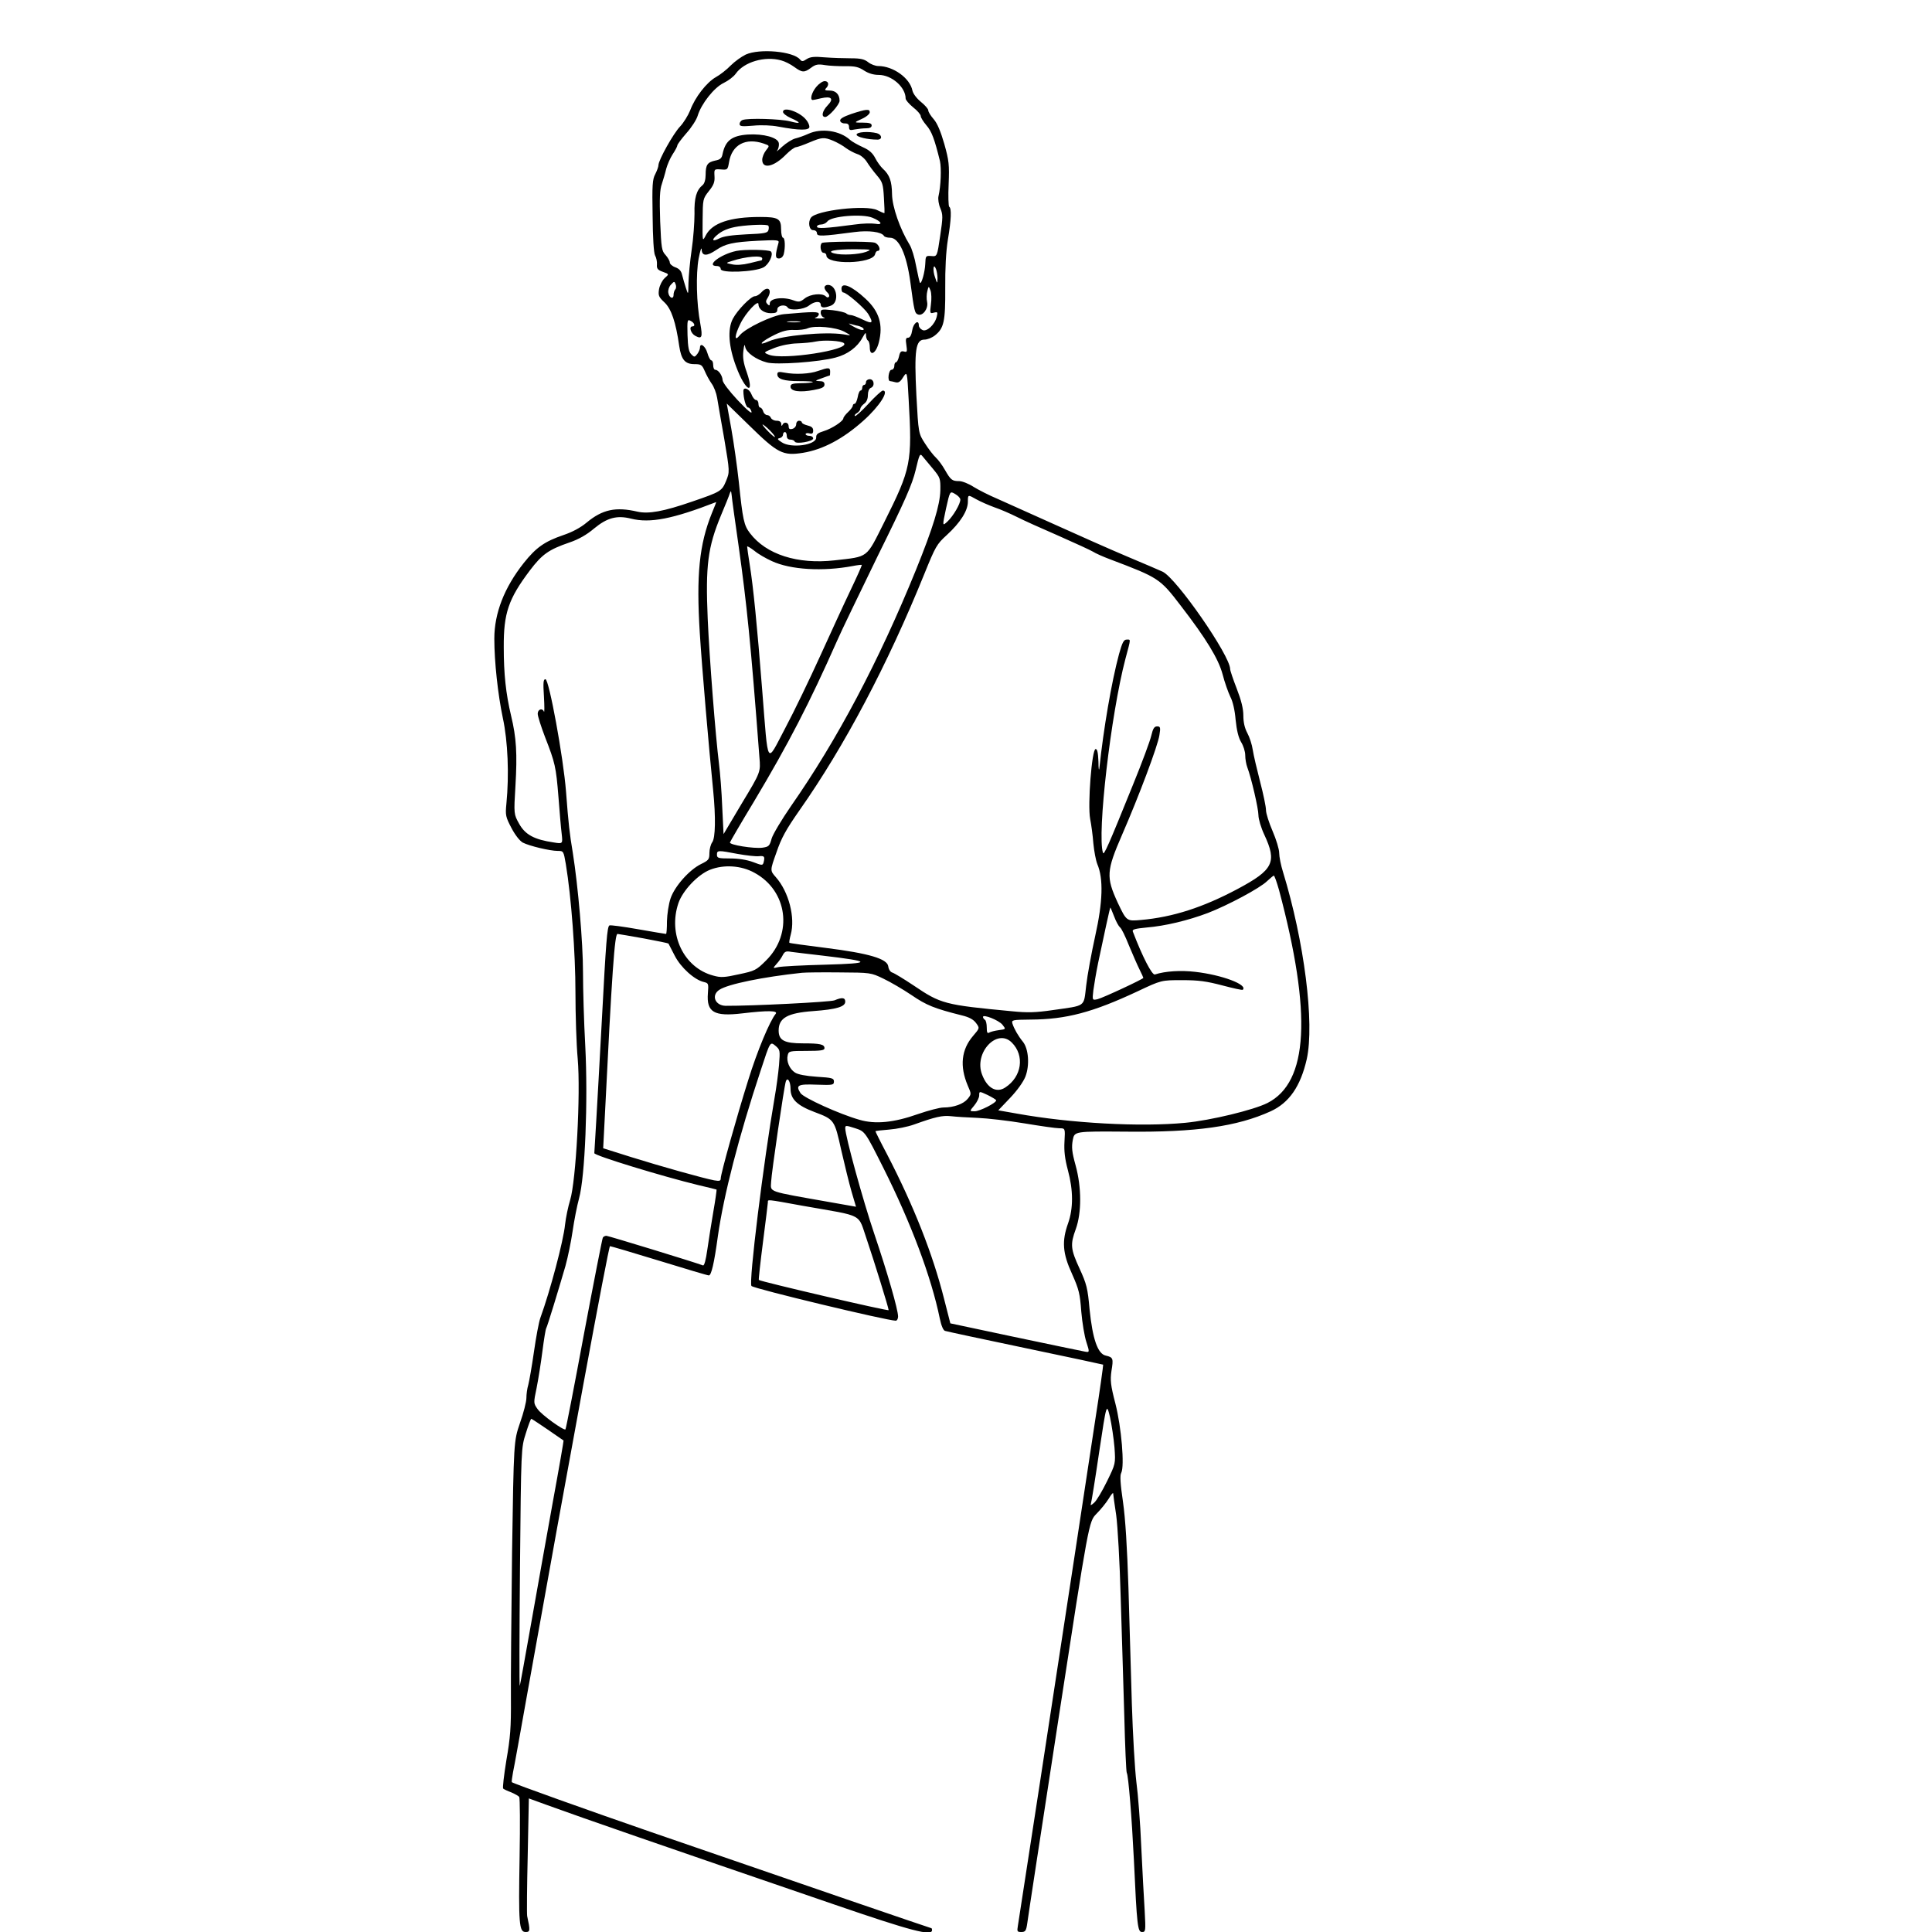
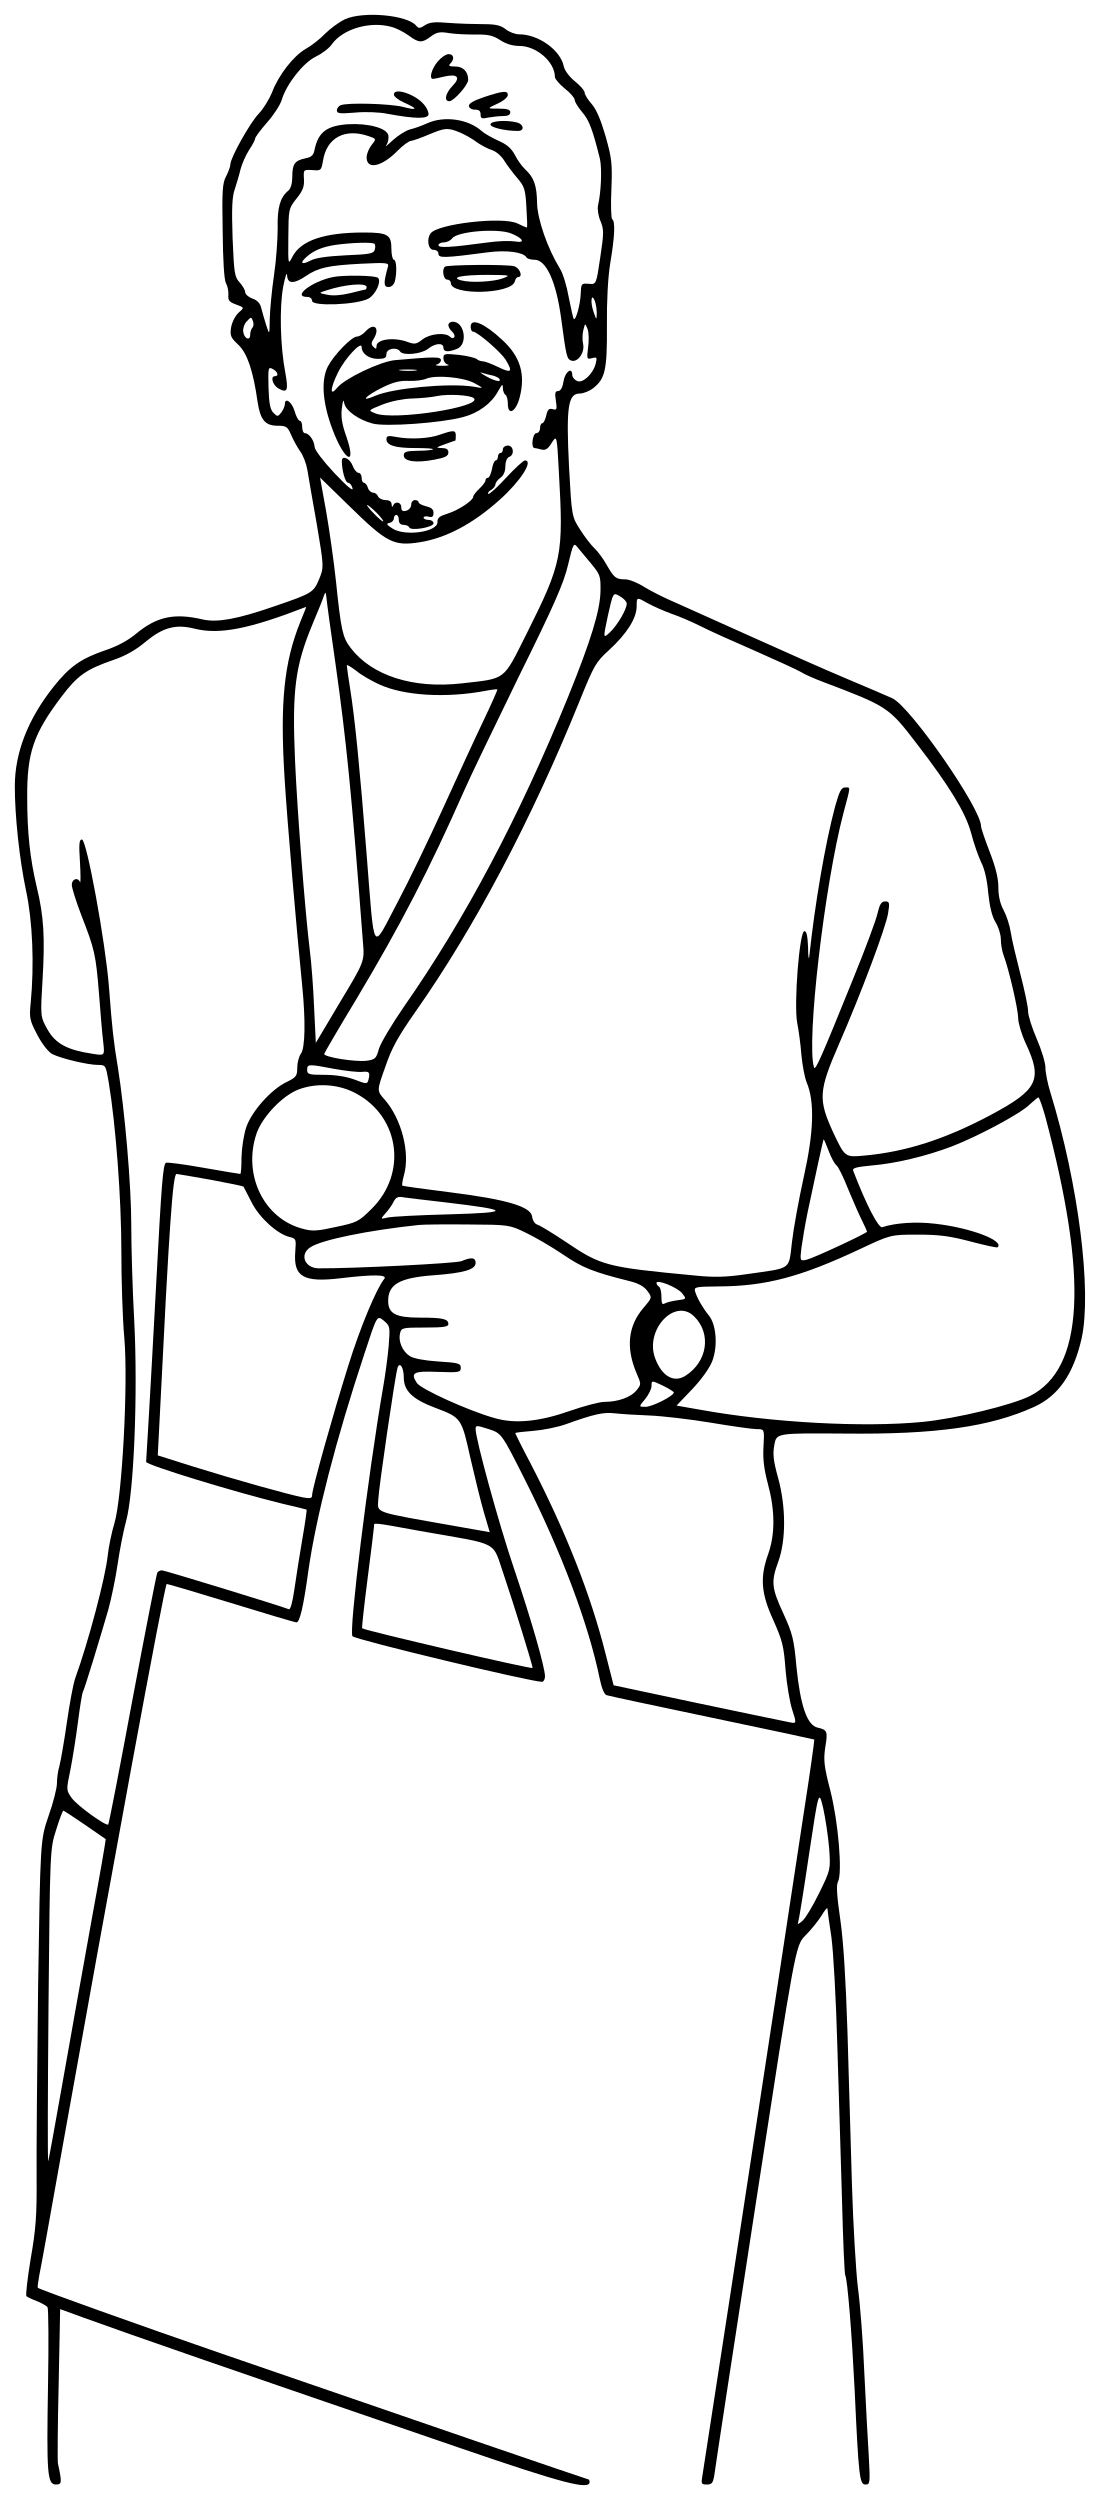
- <svg xmlns="http://www.w3.org/2000/svg" viewBox="0 0 1024 1024" role="img" aria-labelledby="t">
+ <svg xmlns="http://www.w3.org/2000/svg" viewBox="256.02 21.15 443.98 1009.1" role="img" aria-labelledby="t">
  <g transform="translate(0,1024) scale(0.1,-0.1)" fill="currentColor" stroke="none">
    <path d="M3953 9951 c-23 -11 -59 -37 -80 -58 -21 -22 -57 -50 -79 -62 -49 -28 -110 -106 -136 -176 -11 -27 -35 -66 -53 -85 -36 -37 -115 -179 -115 -205 0 -9 -8 -30 -17 -48 -15 -27 -17 -59 -14 -221 1 -117 6 -197 13 -210 7 -12 11 -33 10 -48 -2 -22 4 -29 32 -39 33 -12 33 -12 9 -33 -13 -12 -26 -37 -30 -59 -5 -33 -2 -41 29 -70 36 -34 60 -104 78 -231 11 -73 31 -96 81 -96 35 0 40 -4 54 -36 8 -19 24 -49 36 -66 13 -17 26 -52 30 -77 4 -25 21 -124 38 -219 29 -173 29 -173 9 -222 -22 -53 -29 -57 -178 -108 -153 -53 -232 -67 -291 -54 -115 27 -186 12 -270 -58 -31 -26 -75 -50 -123 -66 -99 -34 -144 -65 -210 -148 -103 -130 -156 -266 -156 -401 0 -123 19 -296 45 -420 27 -124 34 -302 19 -455 -6 -61 -4 -70 27 -129 20 -38 44 -68 60 -77 35 -18 144 -44 185 -44 31 0 31 -1 43 -70 29 -175 51 -472 51 -680 0 -118 5 -277 12 -352 16 -184 -9 -646 -40 -748 -11 -36 -23 -94 -27 -130 -9 -89 -79 -352 -131 -495 -8 -22 -23 -103 -34 -180 -11 -77 -25 -156 -30 -175 -6 -19 -10 -51 -10 -70 0 -19 -15 -79 -34 -132 -33 -97 -33 -97 -42 -690 -4 -326 -7 -674 -6 -773 1 -150 -3 -204 -24 -324 -13 -80 -21 -148 -17 -151 5 -4 24 -13 43 -20 19 -8 38 -19 42 -24 4 -6 5 -148 2 -316 -6 -358 -3 -400 32 -400 24 0 25 7 8 85 -2 11 -1 156 3 321 l6 302 96 -35 c207 -75 585 -206 1522 -527 413 -142 519 -169 519 -136 0 6 -2 10 -3 10 -4 0 -722 246 -1487 510 -327 113 -730 257 -737 264 -2 1 1 25 6 52 6 27 40 216 76 419 215 1203 429 2364 438 2370 1 1 117 -33 257 -76 140 -43 260 -79 267 -79 13 0 28 62 48 209 31 217 111 528 227 878 50 153 50 153 77 131 26 -22 26 -24 20 -103 -4 -44 -14 -120 -23 -170 -59 -342 -139 -986 -123 -1001 15 -15 720 -184 765 -184 6 0 12 10 12 22 0 37 -57 234 -126 438 -60 177 -154 519 -154 560 0 16 3 16 53 0 52 -17 52 -17 149 -210 146 -291 254 -578 299 -798 8 -39 19 -64 28 -66 9 -3 200 -44 425 -91 226 -47 411 -87 413 -88 1 -2 -17 -134 -42 -293 -24 -159 -74 -485 -110 -724 -107 -704 -294 -1922 -300 -1957 -5 -30 -4 -33 18 -33 22 0 26 6 32 48 3 26 78 515 166 1087 160 1040 160 1040 200 1081 23 23 52 59 65 80 13 22 24 35 24 29 0 -5 7 -57 16 -115 8 -58 19 -255 24 -440 6 -184 14 -466 19 -626 4 -160 10 -295 13 -300 9 -14 27 -241 38 -464 16 -350 20 -380 43 -380 19 0 20 4 14 113 -4 61 -12 213 -18 337 -5 124 -17 279 -26 345 -8 66 -19 253 -24 415 -5 162 -13 439 -18 615 -7 214 -16 365 -29 455 -14 96 -17 141 -9 154 18 36 1 240 -31 366 -26 100 -28 124 -21 174 11 66 9 72 -30 81 -43 9 -70 88 -86 245 -10 113 -16 135 -53 216 -48 104 -50 128 -20 210 31 86 31 220 -1 337 -20 72 -22 97 -15 135 9 46 9 46 284 44 368 -4 587 27 765 108 98 45 158 132 191 276 42 191 -13 625 -126 993 -11 35 -20 80 -20 100 0 20 -16 72 -35 116 -19 44 -35 94 -35 111 0 18 -14 85 -31 150 -17 66 -35 142 -39 169 -4 28 -17 68 -29 90 -14 26 -21 57 -21 92 0 37 -11 81 -35 143 -19 49 -35 96 -35 104 0 71 -284 481 -358 516 -15 7 -99 43 -187 80 -88 37 -261 114 -385 170 -124 56 -260 117 -303 136 -43 18 -100 47 -126 63 -26 17 -61 31 -77 31 -38 0 -45 6 -76 60 -14 25 -36 54 -48 65 -12 11 -38 44 -57 74 -35 54 -35 54 -46 256 -12 240 -4 295 43 295 15 0 40 10 55 22 48 38 56 73 55 251 -1 103 4 196 14 257 18 107 20 166 7 174 -4 3 -6 57 -3 120 4 103 2 124 -23 213 -19 66 -37 109 -56 131 -16 18 -29 39 -29 47 0 8 -18 28 -39 45 -23 19 -41 43 -45 60 -13 66 -102 130 -181 130 -15 0 -39 9 -53 20 -20 16 -40 21 -91 21 -37 0 -99 2 -139 5 -56 5 -77 3 -96 -9 -21 -14 -26 -14 -36 -2 -36 43 -213 59 -287 26z m187 -31 c20 -5 51 -21 70 -35 41 -30 53 -31 89 -4 24 18 37 20 73 14 23 -4 72 -6 108 -6 52 1 71 -4 100 -23 23 -15 50 -23 77 -23 69 0 143 -65 143 -125 0 -8 18 -29 40 -47 22 -17 40 -38 40 -46 0 -8 14 -30 30 -49 28 -32 43 -72 72 -190 8 -38 5 -131 -8 -187 -3 -14 1 -42 10 -63 14 -34 14 -47 -1 -147 -16 -109 -16 -109 -47 -106 -30 2 -30 1 -32 -43 -2 -43 -20 -107 -28 -99 -2 2 -11 41 -20 87 -8 46 -24 98 -35 115 -51 83 -92 201 -93 267 -1 70 -13 103 -48 135 -12 11 -31 37 -41 57 -14 27 -32 43 -66 58 -26 12 -57 29 -68 39 -54 49 -152 63 -220 32 -22 -10 -53 -21 -70 -25 -16 -4 -48 -24 -70 -44 -21 -20 -33 -29 -26 -20 7 9 11 27 9 39 -4 30 -81 51 -164 46 -85 -6 -119 -32 -134 -102 -4 -23 -12 -31 -39 -36 -41 -9 -51 -22 -51 -75 0 -25 -6 -47 -16 -55 -33 -27 -45 -68 -43 -152 0 -45 -6 -131 -15 -191 -9 -60 -16 -139 -17 -175 -1 -66 -1 -66 -14 -26 -7 22 -16 53 -20 69 -4 19 -15 32 -35 39 -17 6 -30 18 -30 26 0 8 -10 25 -22 39 -21 22 -23 36 -29 180 -4 120 -2 167 9 197 7 22 18 58 23 80 6 22 21 57 34 77 14 21 25 42 25 47 0 6 22 35 48 65 27 30 54 72 60 93 19 63 87 149 137 173 25 12 54 34 65 50 44 62 154 94 240 70z m276 -426 c21 -9 52 -26 68 -39 17 -12 45 -27 61 -32 17 -5 39 -24 50 -42 11 -18 35 -50 53 -71 29 -34 33 -45 37 -119 3 -45 4 -81 2 -81 -2 0 -19 7 -37 16 -58 30 -326 -1 -352 -40 -17 -24 -9 -66 12 -66 12 0 20 -7 20 -16 0 -18 25 -17 199 6 75 10 143 1 156 -20 3 -6 18 -10 33 -10 47 0 87 -88 107 -235 21 -157 23 -165 41 -172 25 -9 55 31 48 66 -4 17 -3 43 1 58 7 28 7 28 17 3 5 -14 6 -47 2 -74 -6 -47 -5 -49 16 -43 19 5 21 3 15 -21 -10 -43 -54 -83 -76 -71 -11 5 -19 16 -19 24 0 34 -29 13 -35 -25 -4 -26 -12 -40 -22 -40 -12 0 -14 -8 -9 -39 5 -35 4 -39 -13 -34 -15 4 -21 -2 -26 -26 -4 -17 -11 -31 -16 -31 -5 0 -9 -9 -9 -20 0 -11 -7 -20 -15 -20 -15 0 -23 -60 -7 -60 4 0 16 -3 28 -6 16 -4 26 2 41 27 21 32 21 32 29 -117 19 -336 14 -365 -130 -653 -97 -193 -80 -180 -263 -201 -196 -22 -362 31 -448 144 -32 42 -38 69 -59 271 -9 83 -27 210 -40 283 l-24 133 117 -114 c153 -150 180 -164 287 -147 105 17 213 74 321 171 84 75 138 159 102 159 -6 0 -41 -32 -76 -70 -36 -39 -68 -68 -72 -65 -3 4 2 11 12 16 9 6 17 16 17 22 0 7 9 19 20 27 13 9 20 26 20 46 0 19 6 34 15 38 23 8 19 46 -5 46 -11 0 -20 -7 -20 -15 0 -8 -4 -15 -10 -15 -5 0 -10 -7 -10 -15 0 -8 -4 -15 -9 -15 -5 0 -12 -16 -15 -35 -4 -19 -11 -35 -16 -35 -6 0 -10 -5 -10 -10 0 -6 -11 -21 -25 -34 -14 -13 -25 -28 -25 -33 0 -15 -61 -55 -104 -68 -32 -10 -41 -17 -40 -34 1 -40 -133 -59 -183 -25 -23 15 -25 19 -10 22 9 2 17 10 17 18 0 8 5 14 10 14 6 0 10 -9 10 -20 0 -13 7 -20 19 -20 11 0 21 -5 23 -10 5 -16 98 0 98 16 0 8 -9 14 -20 14 -11 0 -20 4 -20 9 0 5 9 7 20 4 15 -4 20 0 20 15 0 15 -9 22 -30 27 -16 4 -30 11 -30 16 0 5 -7 9 -15 9 -8 0 -15 -8 -15 -19 0 -10 -9 -21 -20 -24 -15 -4 -20 0 -20 14 0 21 -25 26 -33 7 -3 -8 -6 -6 -6 5 -1 11 -9 17 -25 17 -13 0 -26 7 -30 15 -3 8 -12 15 -20 15 -8 0 -18 9 -21 20 -3 11 -11 20 -16 20 -5 0 -9 9 -9 20 0 11 -6 20 -13 20 -7 0 -18 14 -24 30 -11 29 -43 42 -43 18 0 -39 14 -88 25 -88 7 0 15 -10 18 -22 4 -15 -22 7 -74 62 -44 47 -79 93 -79 105 -1 24 -22 55 -39 55 -6 0 -11 11 -11 25 0 14 -4 25 -10 25 -5 0 -15 18 -21 40 -11 37 -39 56 -39 27 0 -7 -6 -22 -14 -33 -14 -18 -16 -18 -32 -2 -13 13 -18 37 -20 102 -2 81 -1 85 17 75 20 -10 26 -29 9 -29 -20 0 -9 -37 15 -50 35 -19 40 -8 27 63 -21 109 -24 265 -9 347 8 41 15 63 16 48 1 -36 27 -37 77 -3 49 33 88 42 222 49 104 5 113 4 108 -12 -18 -65 -18 -82 2 -82 12 0 22 9 26 23 9 35 7 87 -4 87 -5 0 -10 20 -10 45 0 56 -15 65 -111 65 -160 0 -254 -32 -288 -97 -18 -35 -18 -35 -17 79 1 113 1 114 33 155 26 32 32 49 30 79 -2 38 -2 38 34 36 35 -3 36 -2 43 38 15 93 88 132 184 99 32 -11 32 -11 12 -36 -11 -14 -20 -36 -20 -50 0 -51 62 -38 126 28 21 21 45 39 54 39 8 1 40 12 70 25 67 28 77 29 126 9z m208 -408 c49 -20 58 -40 15 -32 -19 3 -68 2 -109 -4 -156 -21 -200 -23 -200 -11 0 6 10 11 21 11 12 0 27 7 34 16 20 29 186 42 239 20z m-552 -42 c3 -3 4 -13 1 -23 -4 -16 -19 -19 -117 -23 -76 -4 -122 -10 -144 -22 -35 -18 -43 -9 -14 16 29 26 64 40 116 48 64 9 151 12 158 4z m897 -279 c-1 -30 -1 -30 -13 5 -14 38 -9 80 5 44 4 -10 8 -32 8 -49z m-1390 -59 c-5 -6 -9 -18 -9 -29 0 -26 -24 -16 -28 12 -2 13 4 32 14 42 17 19 19 19 25 2 4 -10 3 -22 -2 -27z m501 -747 c17 -17 29 -33 27 -35 -2 -2 -19 12 -37 31 -19 19 -31 35 -28 35 4 0 21 -14 38 -31z m865 -204 c38 -46 40 -51 39 -114 -2 -78 -38 -196 -129 -421 -198 -487 -418 -902 -663 -1253 -49 -71 -95 -148 -102 -171 -11 -40 -15 -44 -49 -49 -46 -6 -177 15 -172 28 2 6 59 104 128 218 183 306 296 526 438 847 20 47 118 249 216 451 147 297 184 382 202 457 20 85 23 91 37 73 8 -10 33 -40 55 -66z m-1030 -410 c43 -306 64 -511 110 -1118 7 -79 7 -79 -92 -243 l-98 -165 -7 143 c-3 79 -11 181 -17 228 -19 153 -51 564 -60 770 -12 283 0 379 71 550 22 52 43 104 46 115 6 16 7 15 10 -10 1 -16 18 -138 37 -270z m1175 247 c0 -23 -37 -86 -67 -115 -29 -27 -29 -27 -9 67 21 94 21 94 48 78 16 -9 28 -22 28 -30z m181 -41 c30 -10 83 -33 117 -50 35 -18 135 -63 223 -101 88 -39 169 -76 182 -84 12 -8 54 -27 92 -41 256 -97 263 -101 373 -245 135 -175 200 -282 222 -364 11 -43 30 -96 41 -119 13 -24 24 -72 28 -122 6 -57 15 -94 29 -118 12 -19 22 -50 22 -70 0 -20 5 -48 11 -64 21 -55 59 -219 59 -254 0 -20 14 -67 31 -103 68 -146 49 -186 -142 -288 -184 -98 -343 -149 -511 -164 -77 -7 -77 -7 -124 92 -62 135 -60 168 23 359 89 204 190 473 198 528 7 42 5 47 -12 47 -15 0 -22 -11 -31 -49 -6 -27 -49 -143 -96 -258 -133 -329 -155 -378 -160 -363 -32 99 42 736 119 1028 30 112 29 102 6 102 -15 0 -23 -16 -40 -77 -40 -149 -82 -396 -104 -603 -2 -19 -5 -5 -5 33 -2 48 -6 67 -15 67 -20 0 -43 -296 -29 -370 6 -30 14 -89 17 -130 4 -41 13 -90 21 -110 33 -77 29 -201 -11 -380 -20 -91 -42 -210 -48 -264 -14 -116 2 -104 -179 -130 -89 -13 -134 -14 -213 -6 -360 34 -378 39 -523 137 -51 34 -102 65 -112 68 -11 3 -20 17 -22 33 -5 40 -101 69 -332 98 -104 13 -191 25 -192 27 -2 2 1 21 7 43 25 90 -10 227 -79 305 -31 35 -31 35 3 130 26 77 51 122 123 225 237 337 467 772 662 1254 58 143 65 156 118 204 72 66 112 129 112 177 0 38 0 38 44 13 23 -13 67 -32 97 -43z m-1498 -31 c-67 -166 -83 -328 -64 -635 11 -177 49 -619 71 -835 14 -142 12 -251 -5 -274 -8 -11 -15 -37 -15 -57 0 -34 -4 -39 -45 -59 -61 -30 -139 -117 -161 -182 -10 -30 -18 -83 -19 -120 0 -38 -2 -68 -5 -68 -3 0 -70 11 -149 25 -79 14 -147 23 -151 20 -12 -7 -18 -85 -40 -500 -11 -209 -25 -452 -30 -540 -5 -88 -10 -163 -10 -167 0 -13 361 -123 550 -169 52 -12 96 -23 98 -24 1 -1 -6 -54 -17 -116 -11 -63 -25 -154 -32 -202 -8 -56 -16 -86 -23 -84 -41 16 -502 157 -512 157 -7 0 -16 -4 -19 -10 -3 -5 -48 -235 -100 -511 -51 -275 -95 -502 -98 -505 -8 -8 -127 77 -148 108 -21 30 -22 31 -5 111 9 45 23 133 31 196 8 62 17 117 20 121 6 9 68 213 102 330 13 47 30 130 38 185 8 55 23 133 34 173 32 115 48 518 33 809 -7 126 -12 301 -12 390 0 158 -26 456 -54 633 -17 101 -23 153 -36 325 -14 180 -90 595 -109 595 -11 0 -13 -16 -8 -92 3 -51 3 -87 0 -80 -8 21 -33 13 -33 -11 0 -13 18 -69 39 -124 53 -136 58 -156 71 -318 6 -77 13 -164 17 -194 6 -54 6 -54 -43 -46 -102 15 -150 41 -182 98 -29 52 -29 52 -20 202 10 170 5 255 -23 371 -28 118 -39 222 -39 364 -1 180 25 256 138 406 65 86 100 111 211 149 47 16 90 40 130 74 69 57 121 71 196 52 100 -25 220 -2 451 88 1 1 -9 -26 -23 -59z m318 -254 c99 -46 270 -56 429 -26 25 5 46 7 48 6 1 -2 -25 -61 -59 -132 -34 -71 -106 -228 -161 -349 -55 -121 -138 -294 -186 -384 -102 -193 -89 -214 -122 199 -27 345 -48 554 -66 665 -8 50 -14 94 -14 98 0 4 17 -6 38 -22 20 -17 62 -41 93 -55z m-181 -1552 c45 -8 96 -14 112 -12 30 3 33 -2 25 -34 -5 -16 -9 -15 -56 3 -33 12 -76 19 -121 19 -63 0 -70 2 -70 20 0 24 5 24 110 4z m89 -100 c175 -95 205 -322 62 -464 -53 -53 -60 -56 -145 -74 -76 -17 -96 -18 -135 -7 -156 41 -242 218 -185 385 23 66 102 150 167 176 74 29 166 23 236 -16z m2780 -91 c175 -656 156 -1019 -61 -1129 -73 -37 -300 -92 -435 -105 -236 -23 -608 -3 -895 49 l-97 17 63 66 c38 40 70 85 81 113 23 60 17 146 -13 184 -26 32 -47 69 -56 97 -5 19 -1 20 97 21 188 1 328 38 567 150 125 59 125 59 235 59 89 0 130 -6 214 -28 57 -15 106 -26 108 -23 28 27 -111 79 -252 95 -76 9 -159 4 -214 -14 -15 -4 -65 92 -117 228 -4 11 12 15 73 21 98 8 219 37 325 77 104 40 277 132 314 169 16 15 32 28 35 29 4 1 16 -34 28 -76z m-874 -140 c10 -27 24 -52 31 -58 8 -5 29 -49 48 -97 20 -48 45 -105 56 -127 11 -22 20 -42 20 -44 0 -6 -214 -106 -243 -113 -28 -6 -28 -6 -22 47 4 30 15 95 25 144 29 138 63 295 65 295 1 0 10 -21 20 -47z m-2492 -117 c70 -13 128 -25 130 -27 1 -2 16 -31 33 -64 32 -63 105 -129 155 -140 24 -6 25 -8 21 -59 -8 -101 32 -125 183 -107 135 16 191 15 176 -3 -31 -38 -97 -195 -145 -350 -61 -194 -146 -497 -146 -522 0 -13 -6 -15 -35 -10 -58 11 -282 74 -439 123 l-149 47 7 136 c40 809 54 1000 69 1000 7 -1 69 -11 140 -24z m947 -91 c263 -31 266 -41 15 -48 -121 -3 -233 -9 -250 -13 -30 -7 -30 -7 -9 17 12 13 27 34 33 47 10 19 18 22 44 17 18 -2 93 -12 167 -20z m322 -122 c36 -17 103 -56 149 -87 79 -54 120 -71 268 -108 37 -9 60 -21 74 -40 20 -27 20 -27 -15 -68 -63 -73 -72 -161 -29 -263 20 -46 20 -46 0 -71 -22 -27 -73 -46 -129 -46 -19 0 -80 -16 -135 -35 -127 -45 -226 -55 -310 -30 -106 30 -295 116 -312 141 -27 42 -15 49 85 45 86 -3 92 -2 92 17 0 17 -9 20 -91 25 -58 4 -100 12 -115 22 -30 19 -47 61 -39 92 5 22 10 23 100 23 75 0 95 3 95 14 0 21 -23 26 -115 26 -98 0 -128 16 -128 68 0 67 47 93 183 103 123 9 170 23 170 50 0 22 -17 24 -57 7 -22 -9 -439 -30 -577 -29 -56 1 -78 56 -33 85 45 30 231 68 437 90 19 2 109 3 200 2 163 -1 166 -1 232 -33z m631 -244 c19 -24 19 -24 -19 -29 -22 -3 -45 -9 -51 -13 -10 -6 -13 1 -13 27 0 19 -4 38 -10 41 -5 3 -10 10 -10 15 0 16 83 -17 103 -41z m50 -95 c69 -69 53 -181 -35 -238 -47 -31 -96 -3 -123 69 -44 115 80 248 158 169z m-1173 -245 c0 -54 34 -88 127 -123 106 -40 106 -41 142 -203 18 -78 42 -177 55 -221 l23 -78 -136 24 c-340 60 -316 52 -314 107 2 49 69 507 78 533 9 26 25 0 25 -39z m1090 -61 c0 -14 -87 -58 -114 -58 -28 0 -28 0 -2 31 14 17 26 41 26 53 0 23 0 23 45 2 24 -12 44 -24 45 -28z m-99 -93 c52 -2 164 -15 248 -29 84 -14 167 -26 185 -26 32 0 32 0 28 -70 -3 -51 2 -92 18 -152 29 -107 29 -203 1 -282 -34 -95 -29 -159 21 -268 37 -83 42 -105 49 -200 5 -58 17 -131 27 -161 18 -56 18 -56 -12 -50 -17 3 -184 38 -370 77 l-339 72 -33 129 c-60 238 -160 492 -303 768 -34 64 -61 119 -61 121 0 2 33 6 73 9 39 3 99 15 132 27 111 40 150 49 195 44 25 -3 88 -7 141 -9z m-926 -466 c333 -59 289 -35 341 -184 35 -103 114 -357 114 -369 0 -7 -677 151 -688 160 -2 1 8 92 22 201 14 110 26 205 26 211 0 15 -12 17 185 -19z m1652 -1281 c6 -86 6 -86 -40 -180 -25 -51 -55 -102 -68 -113 -16 -14 -21 -16 -17 -5 3 8 23 132 44 275 39 259 39 259 57 185 9 -41 20 -114 24 -162z m-3004 95 c45 -31 83 -57 84 -58 1 -1 -24 -147 -57 -326 -32 -178 -84 -468 -115 -644 -31 -176 -58 -324 -60 -330 -3 -5 -2 276 1 625 6 635 6 635 31 713 13 42 26 77 29 77 2 0 42 -26 87 -57z" />
    <path d="M4326 9779 c-24 -29 -35 -69 -18 -69 4 0 23 4 43 9 56 13 70 -2 36 -37 -29 -30 -36 -62 -13 -62 18 0 76 66 76 86 0 33 -20 54 -52 54 -25 0 -29 3 -20 12 18 18 14 38 -7 38 -11 0 -31 -14 -45 -31z" />
    <path d="M4150 9647 c0 -8 18 -22 40 -32 59 -26 57 -34 -3 -18 -52 13 -222 18 -251 7 -9 -3 -16 -13 -16 -21 0 -13 12 -14 73 -9 41 4 98 2 132 -5 113 -21 165 -21 165 -1 0 9 -8 27 -18 38 -34 42 -122 71 -122 41z" />
    <path d="M4512 9636 c-43 -15 -61 -26 -59 -36 1 -8 13 -15 25 -14 15 0 22 -5 22 -19 0 -17 5 -19 31 -13 17 3 44 6 60 6 19 0 29 5 29 15 0 11 -12 15 -47 15 -48 0 -48 0 -5 20 23 10 42 26 42 35 0 19 -19 17 -98 -9z" />
    <path d="M4540 9526 c0 -12 58 -26 111 -26 27 0 24 26 -3 34 -44 11 -108 7 -108 -8z" />
    <path d="M4356 8952 c-13 -12 -6 -52 9 -52 8 0 15 -6 15 -14 0 -51 244 -45 258 6 2 10 8 18 13 18 22 0 7 38 -16 44 -31 8 -271 6 -279 -2z m234 -47 c-38 -14 -129 -19 -169 -8 -45 12 6 22 109 22 90 -1 93 -1 60 -14z" />
    <path d="M3903 8910 c-85 -18 -165 -80 -103 -80 12 0 20 -7 20 -16 0 -23 180 -16 227 9 29 16 54 69 39 84 -10 10 -140 12 -183 3z m137 -40 c0 -5 -2 -10 -4 -10 -2 0 -31 -7 -63 -15 -37 -9 -71 -11 -93 -6 -35 7 -35 7 0 18 73 24 160 31 160 13z" />
    <path d="M4370 8716 c0 -7 7 -19 15 -26 8 -7 12 -17 9 -22 -4 -6 -10 -6 -17 1 -19 19 -82 13 -112 -11 -24 -19 -31 -20 -59 -10 -56 21 -126 11 -126 -16 0 -13 -3 -13 -12 -4 -10 10 -10 17 0 32 28 45 2 69 -33 30 -10 -11 -25 -20 -34 -20 -21 0 -93 -74 -117 -120 -29 -56 -22 -148 18 -254 48 -129 100 -156 56 -29 -18 50 -22 80 -18 113 4 34 7 39 10 20 6 -29 57 -66 114 -81 49 -14 278 2 365 26 63 16 116 56 142 105 16 28 19 31 19 13 0 -12 5 -25 10 -28 6 -3 10 -20 10 -36 0 -51 33 -33 48 26 24 94 2 165 -71 232 -72 67 -127 90 -127 53 0 -11 4 -20 9 -20 18 0 112 -82 132 -113 30 -50 24 -56 -28 -31 -27 13 -55 24 -63 24 -9 0 -20 4 -25 9 -6 5 -38 13 -72 17 -59 6 -63 5 -63 -14 0 -11 8 -23 18 -25 9 -3 -1 -5 -23 -5 -22 0 -32 2 -22 5 9 2 17 11 17 18 0 14 -25 14 -184 0 -60 -5 -206 -75 -235 -112 -31 -38 -28 -1 4 63 28 57 95 128 95 102 0 -27 29 -48 66 -48 27 0 34 4 34 20 0 22 43 29 55 10 11 -18 85 -11 112 10 30 24 63 26 63 5 0 -17 18 -19 54 -5 46 17 32 110 -16 110 -10 0 -18 -6 -18 -14z m-132 -183 c-15 -2 -42 -2 -60 0 -18 2 -6 4 27 4 33 0 48 -2 33 -4z m310 -20 c12 -3 25 -9 28 -14 9 -15 -19 -9 -56 12 -19 11 -26 17 -15 13 11 -3 30 -9 43 -11z m-73 -31 c40 -22 40 -22 -5 -14 -97 15 -324 -6 -395 -37 -66 -29 -40 0 32 35 39 19 68 27 103 25 26 -1 58 3 71 9 39 16 149 6 194 -18z m-2 -61 c36 -35 -325 -91 -398 -61 -30 12 -30 12 30 36 37 14 83 23 120 24 33 1 78 5 100 10 43 9 135 4 148 -9z" />
    <path d="M4336 8274 c-43 -16 -122 -20 -178 -9 -31 6 -38 4 -38 -9 0 -25 34 -36 116 -36 43 0 75 -2 72 -5 -3 -3 -31 -6 -62 -6 -47 -1 -56 -4 -56 -19 0 -24 50 -31 123 -17 44 8 57 15 57 29 0 13 -8 18 -27 18 -25 1 -24 2 12 15 22 8 41 15 43 15 1 0 2 9 2 20 0 23 -9 23 -64 4z" />
  </g>
</svg>
